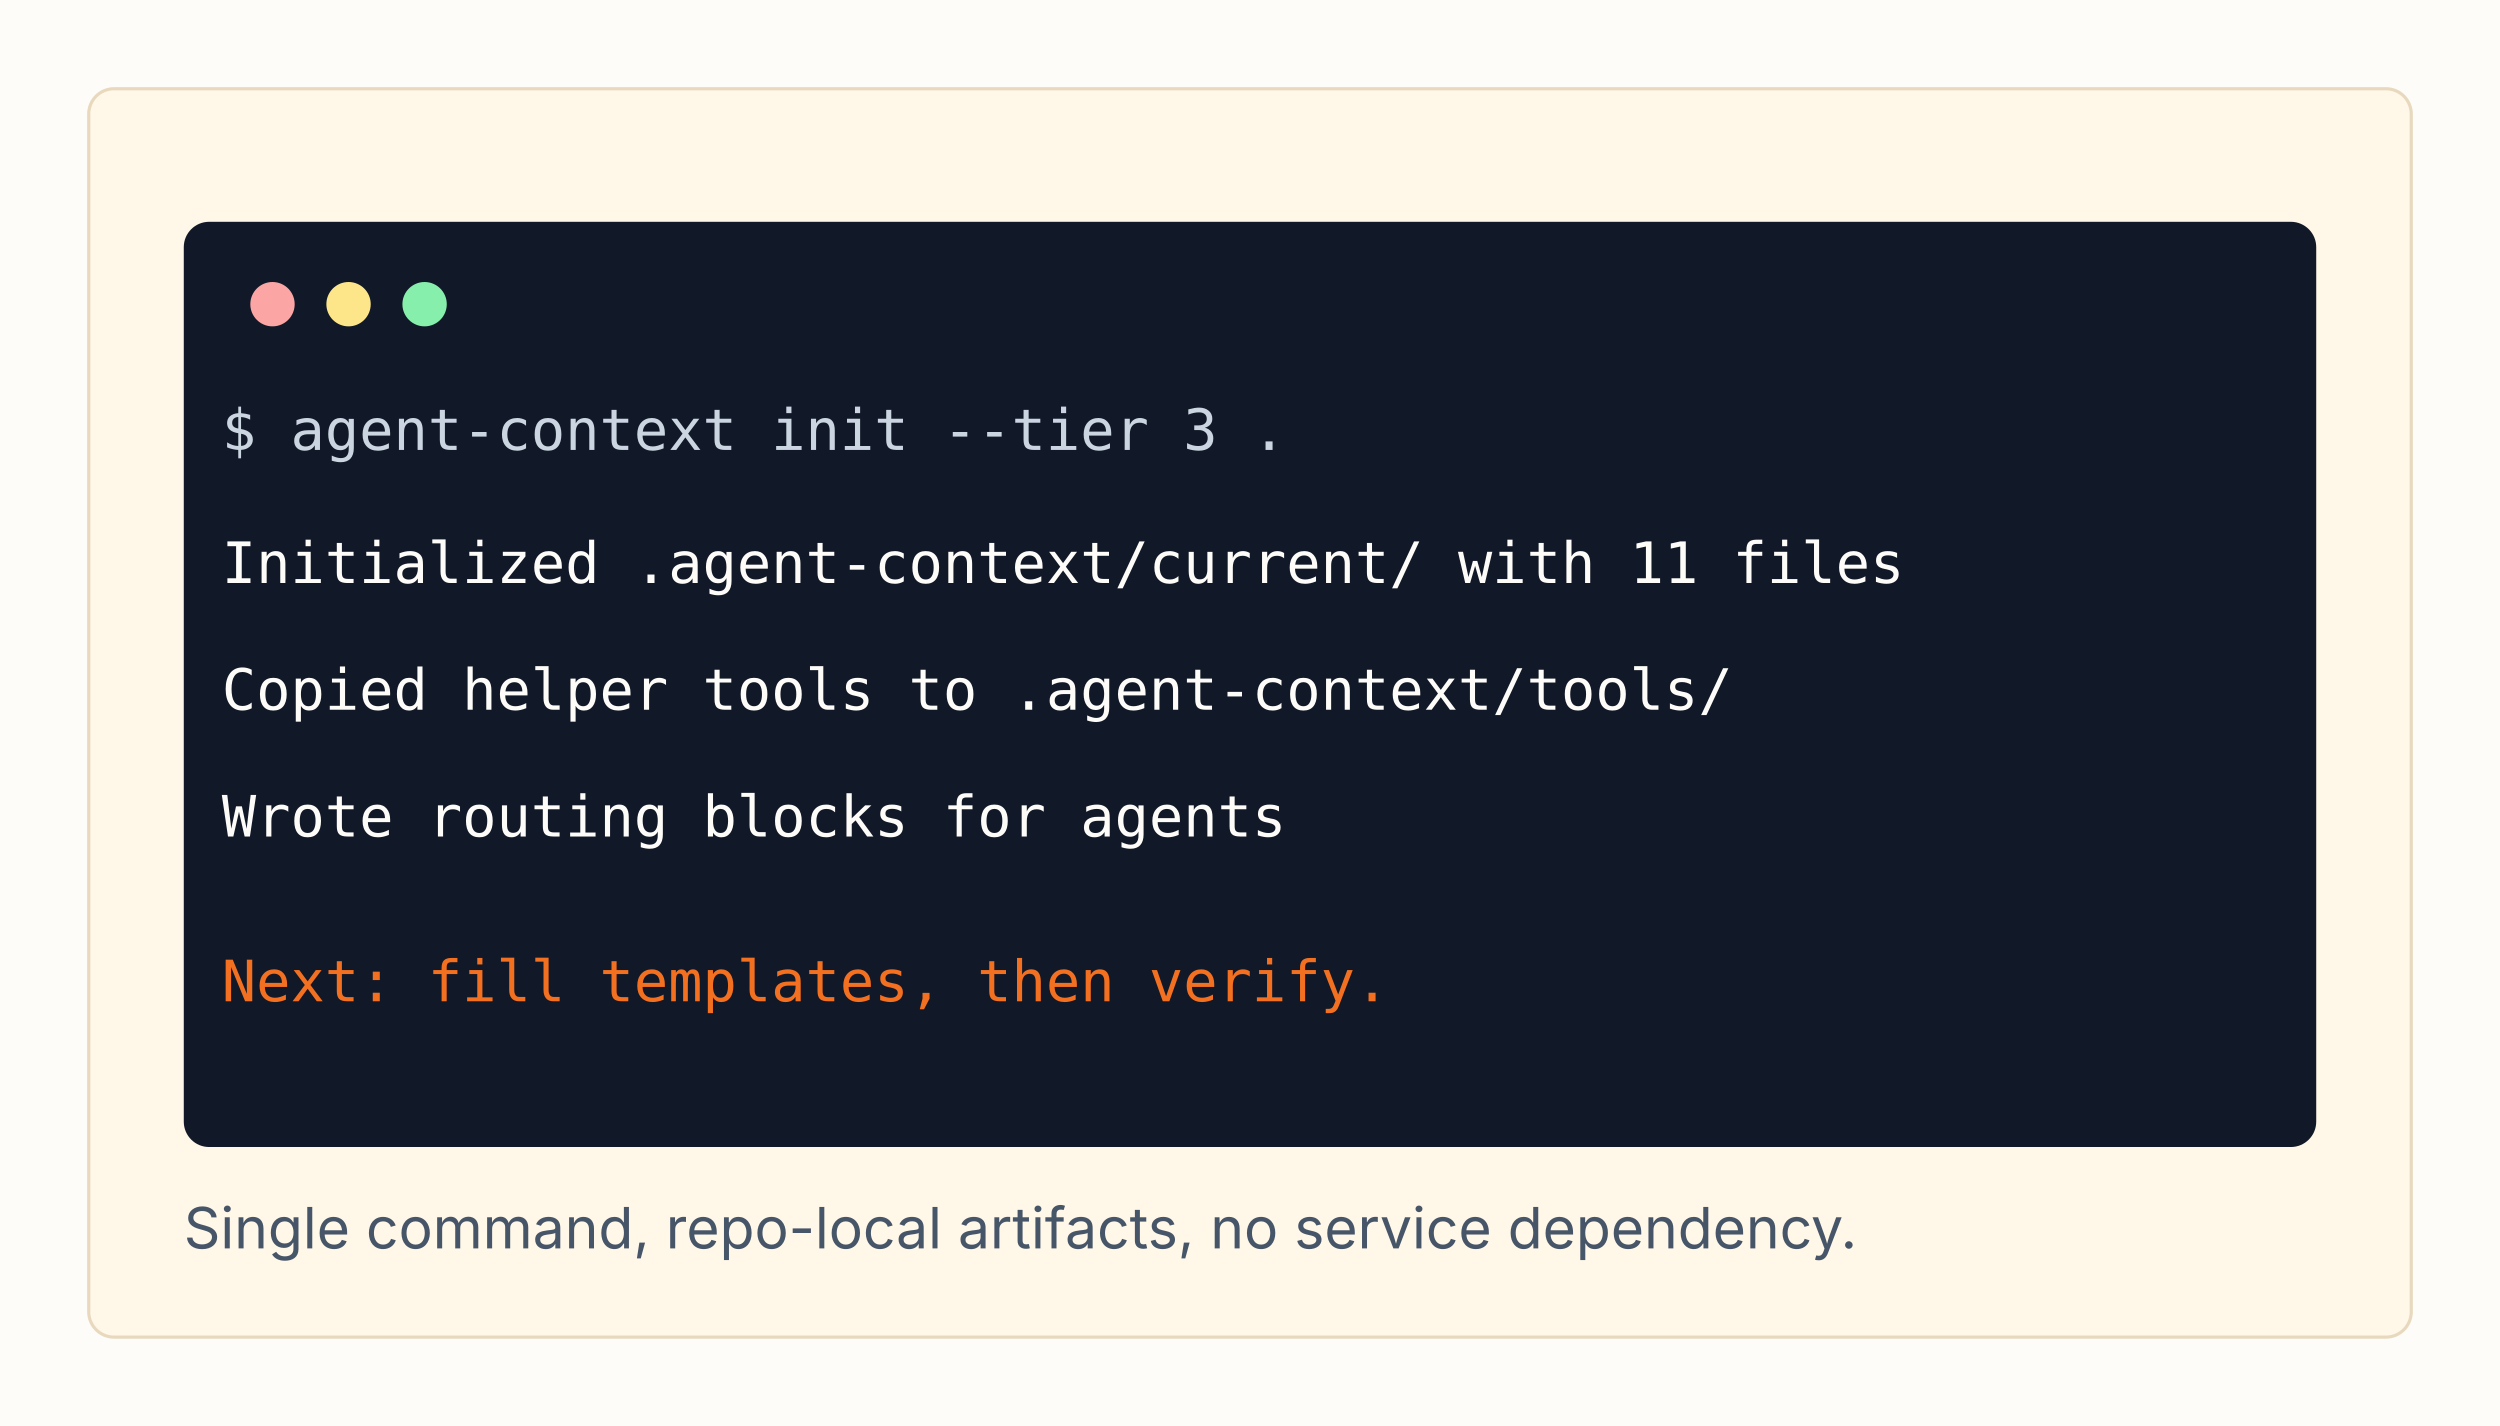
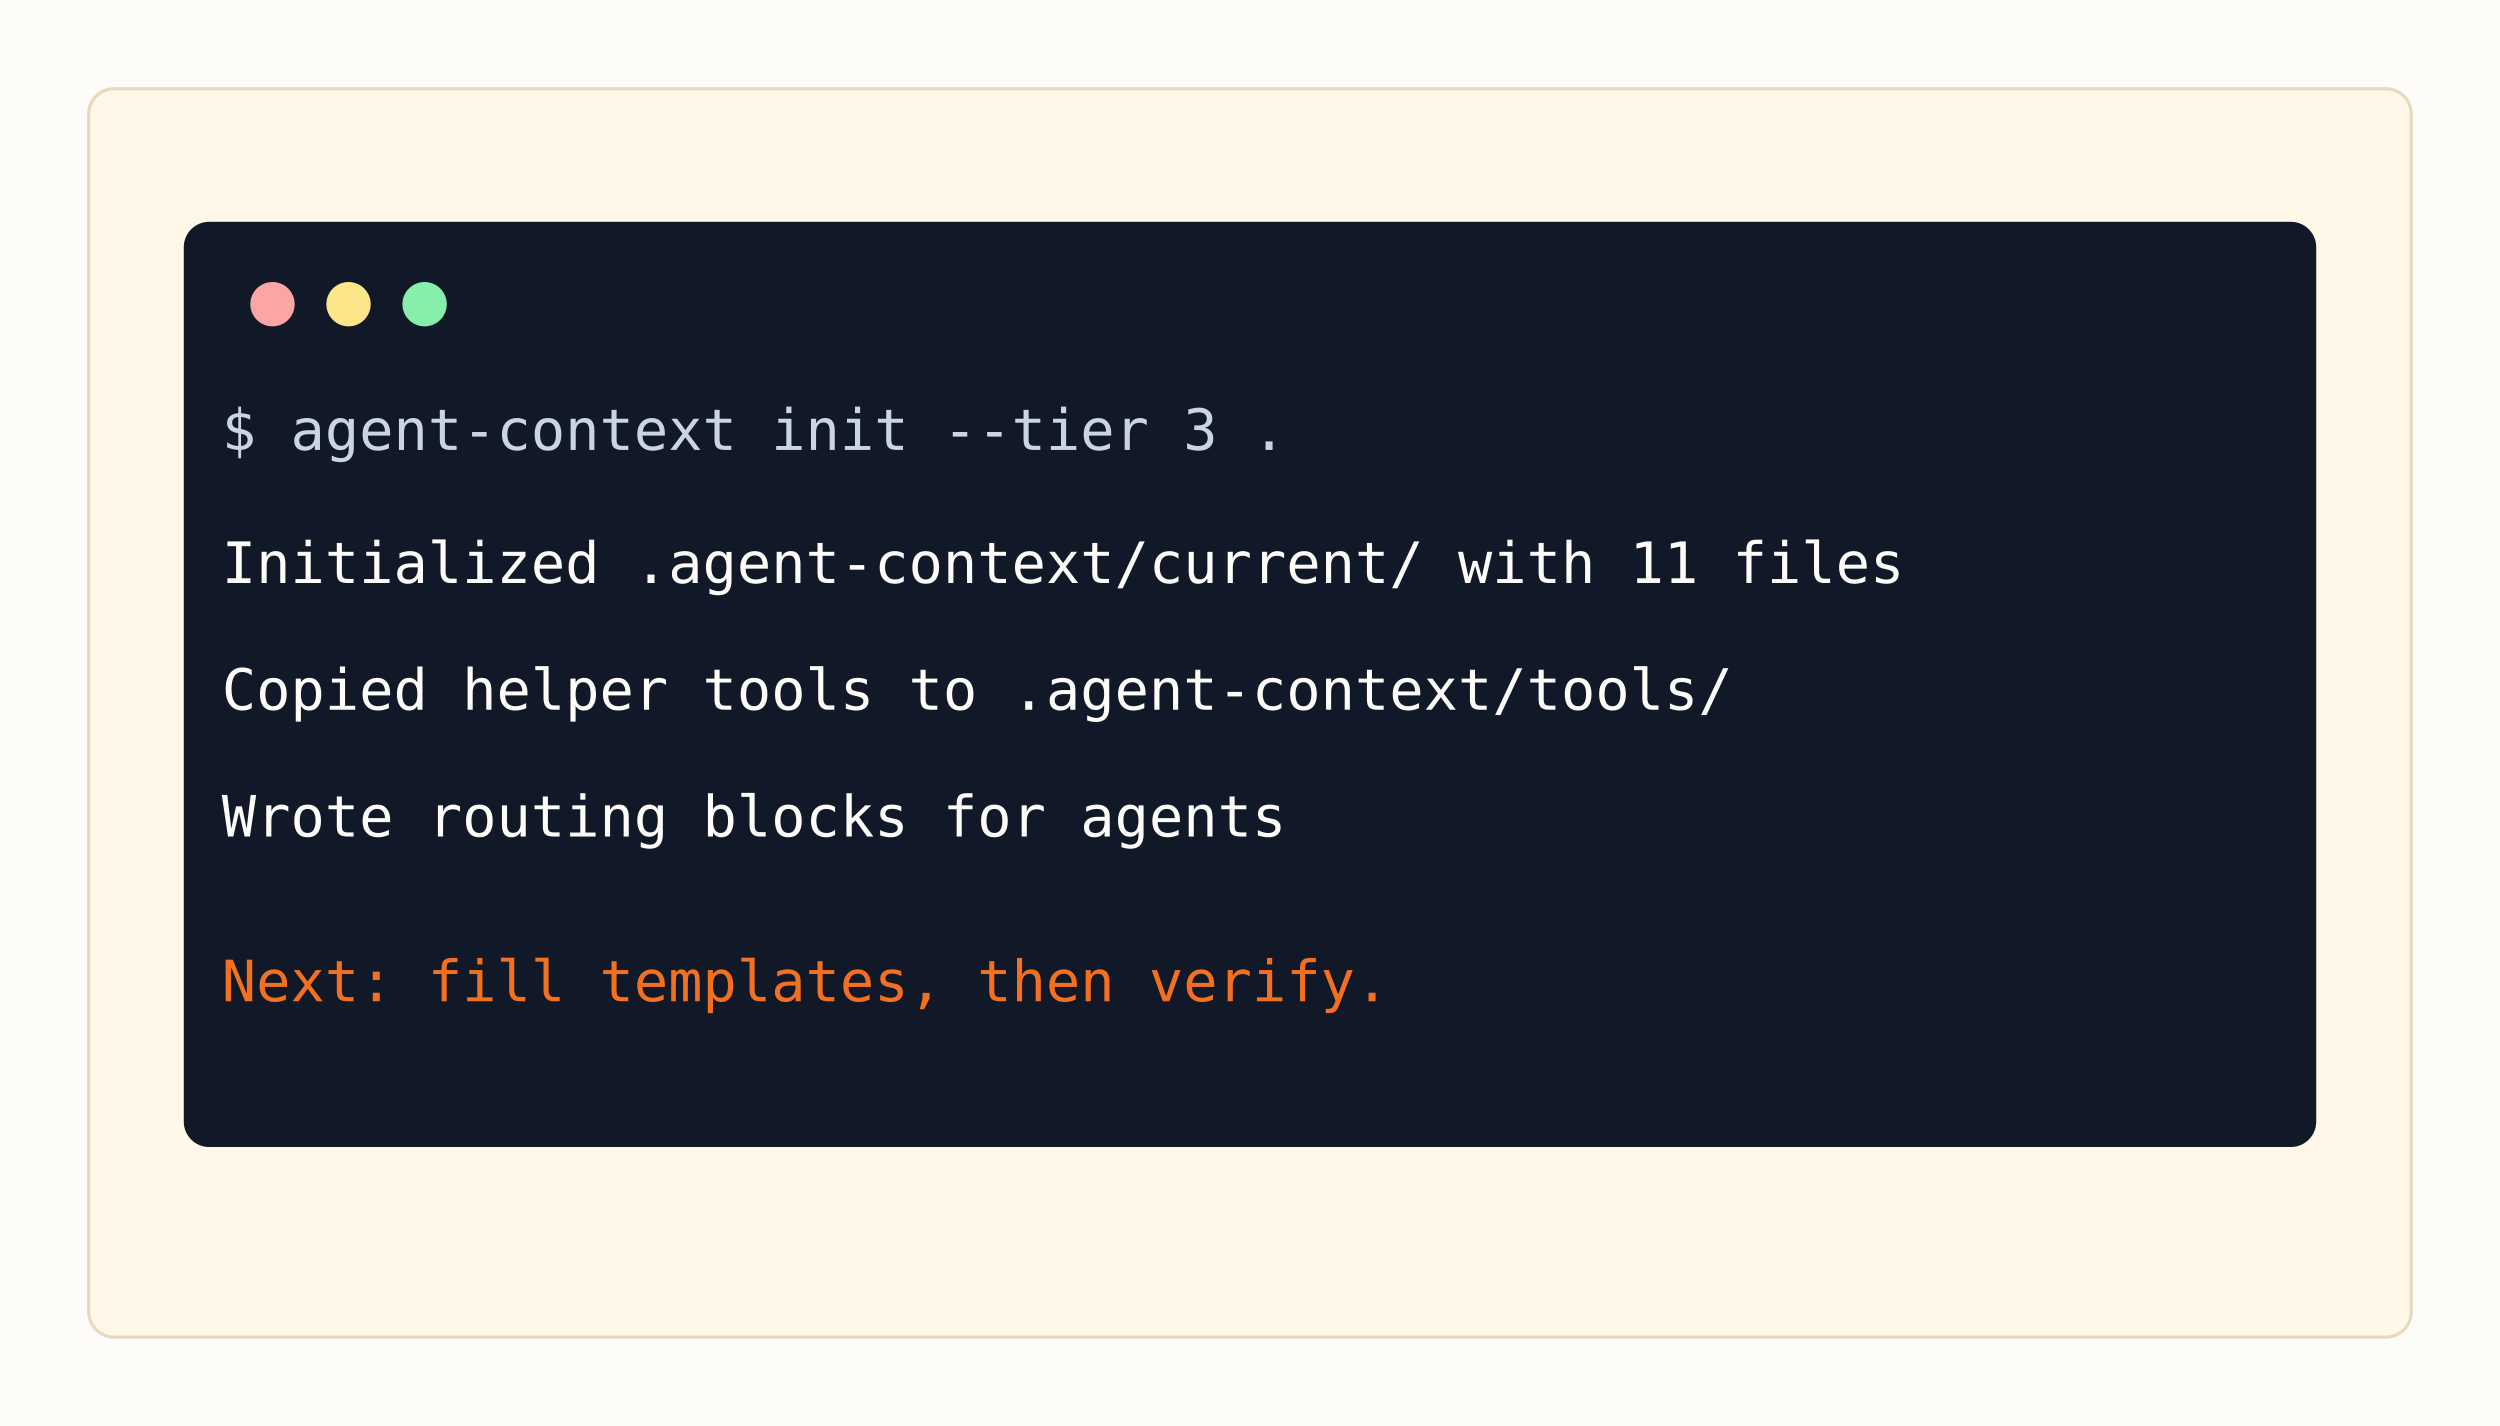
<svg xmlns="http://www.w3.org/2000/svg" width="789" height="450" viewBox="0 0 789 450" role="img" aria-labelledby="title desc">
  <rect width="789" height="450" fill="#FDFCF8" />
  <rect x="28" y="28" width="733" height="394" rx="8" fill="#FFF7E8" stroke="#E8D9BE" />
  <rect x="58" y="70" width="673" height="292" rx="8" fill="#111827" />
  <circle cx="86" cy="96" r="7" fill="#FCA5A5" />
  <circle cx="110" cy="96" r="7" fill="#FDE68A" />
  <circle cx="134" cy="96" r="7" fill="#86EFAC" />
  <text x="70" y="142" fill="#CBD5E1" font-family="ui-monospace, SFMono-Regular, Menlo, monospace" font-size="18">$ agent-context init --tier 3 .</text>
  <text x="70" y="184" fill="#FDFCF8" font-family="ui-monospace, SFMono-Regular, Menlo, monospace" font-size="18">Initialized .agent-context/current/ with 11 files</text>
  <text x="70" y="224" fill="#FDFCF8" font-family="ui-monospace, SFMono-Regular, Menlo, monospace" font-size="18">Copied helper tools to .agent-context/tools/</text>
  <text x="70" y="264" fill="#FDFCF8" font-family="ui-monospace, SFMono-Regular, Menlo, monospace" font-size="18">Wrote routing blocks for agents</text>
  <text x="70" y="316" fill="#F37021" font-family="ui-monospace, SFMono-Regular, Menlo, monospace" font-size="18">Next: fill templates, then verify.</text>
-   <text x="58" y="394" fill="#475569" font-family="Inter, Arial, sans-serif" font-size="18">Single command, repo-local artifacts, no service dependency.</text>
</svg>
